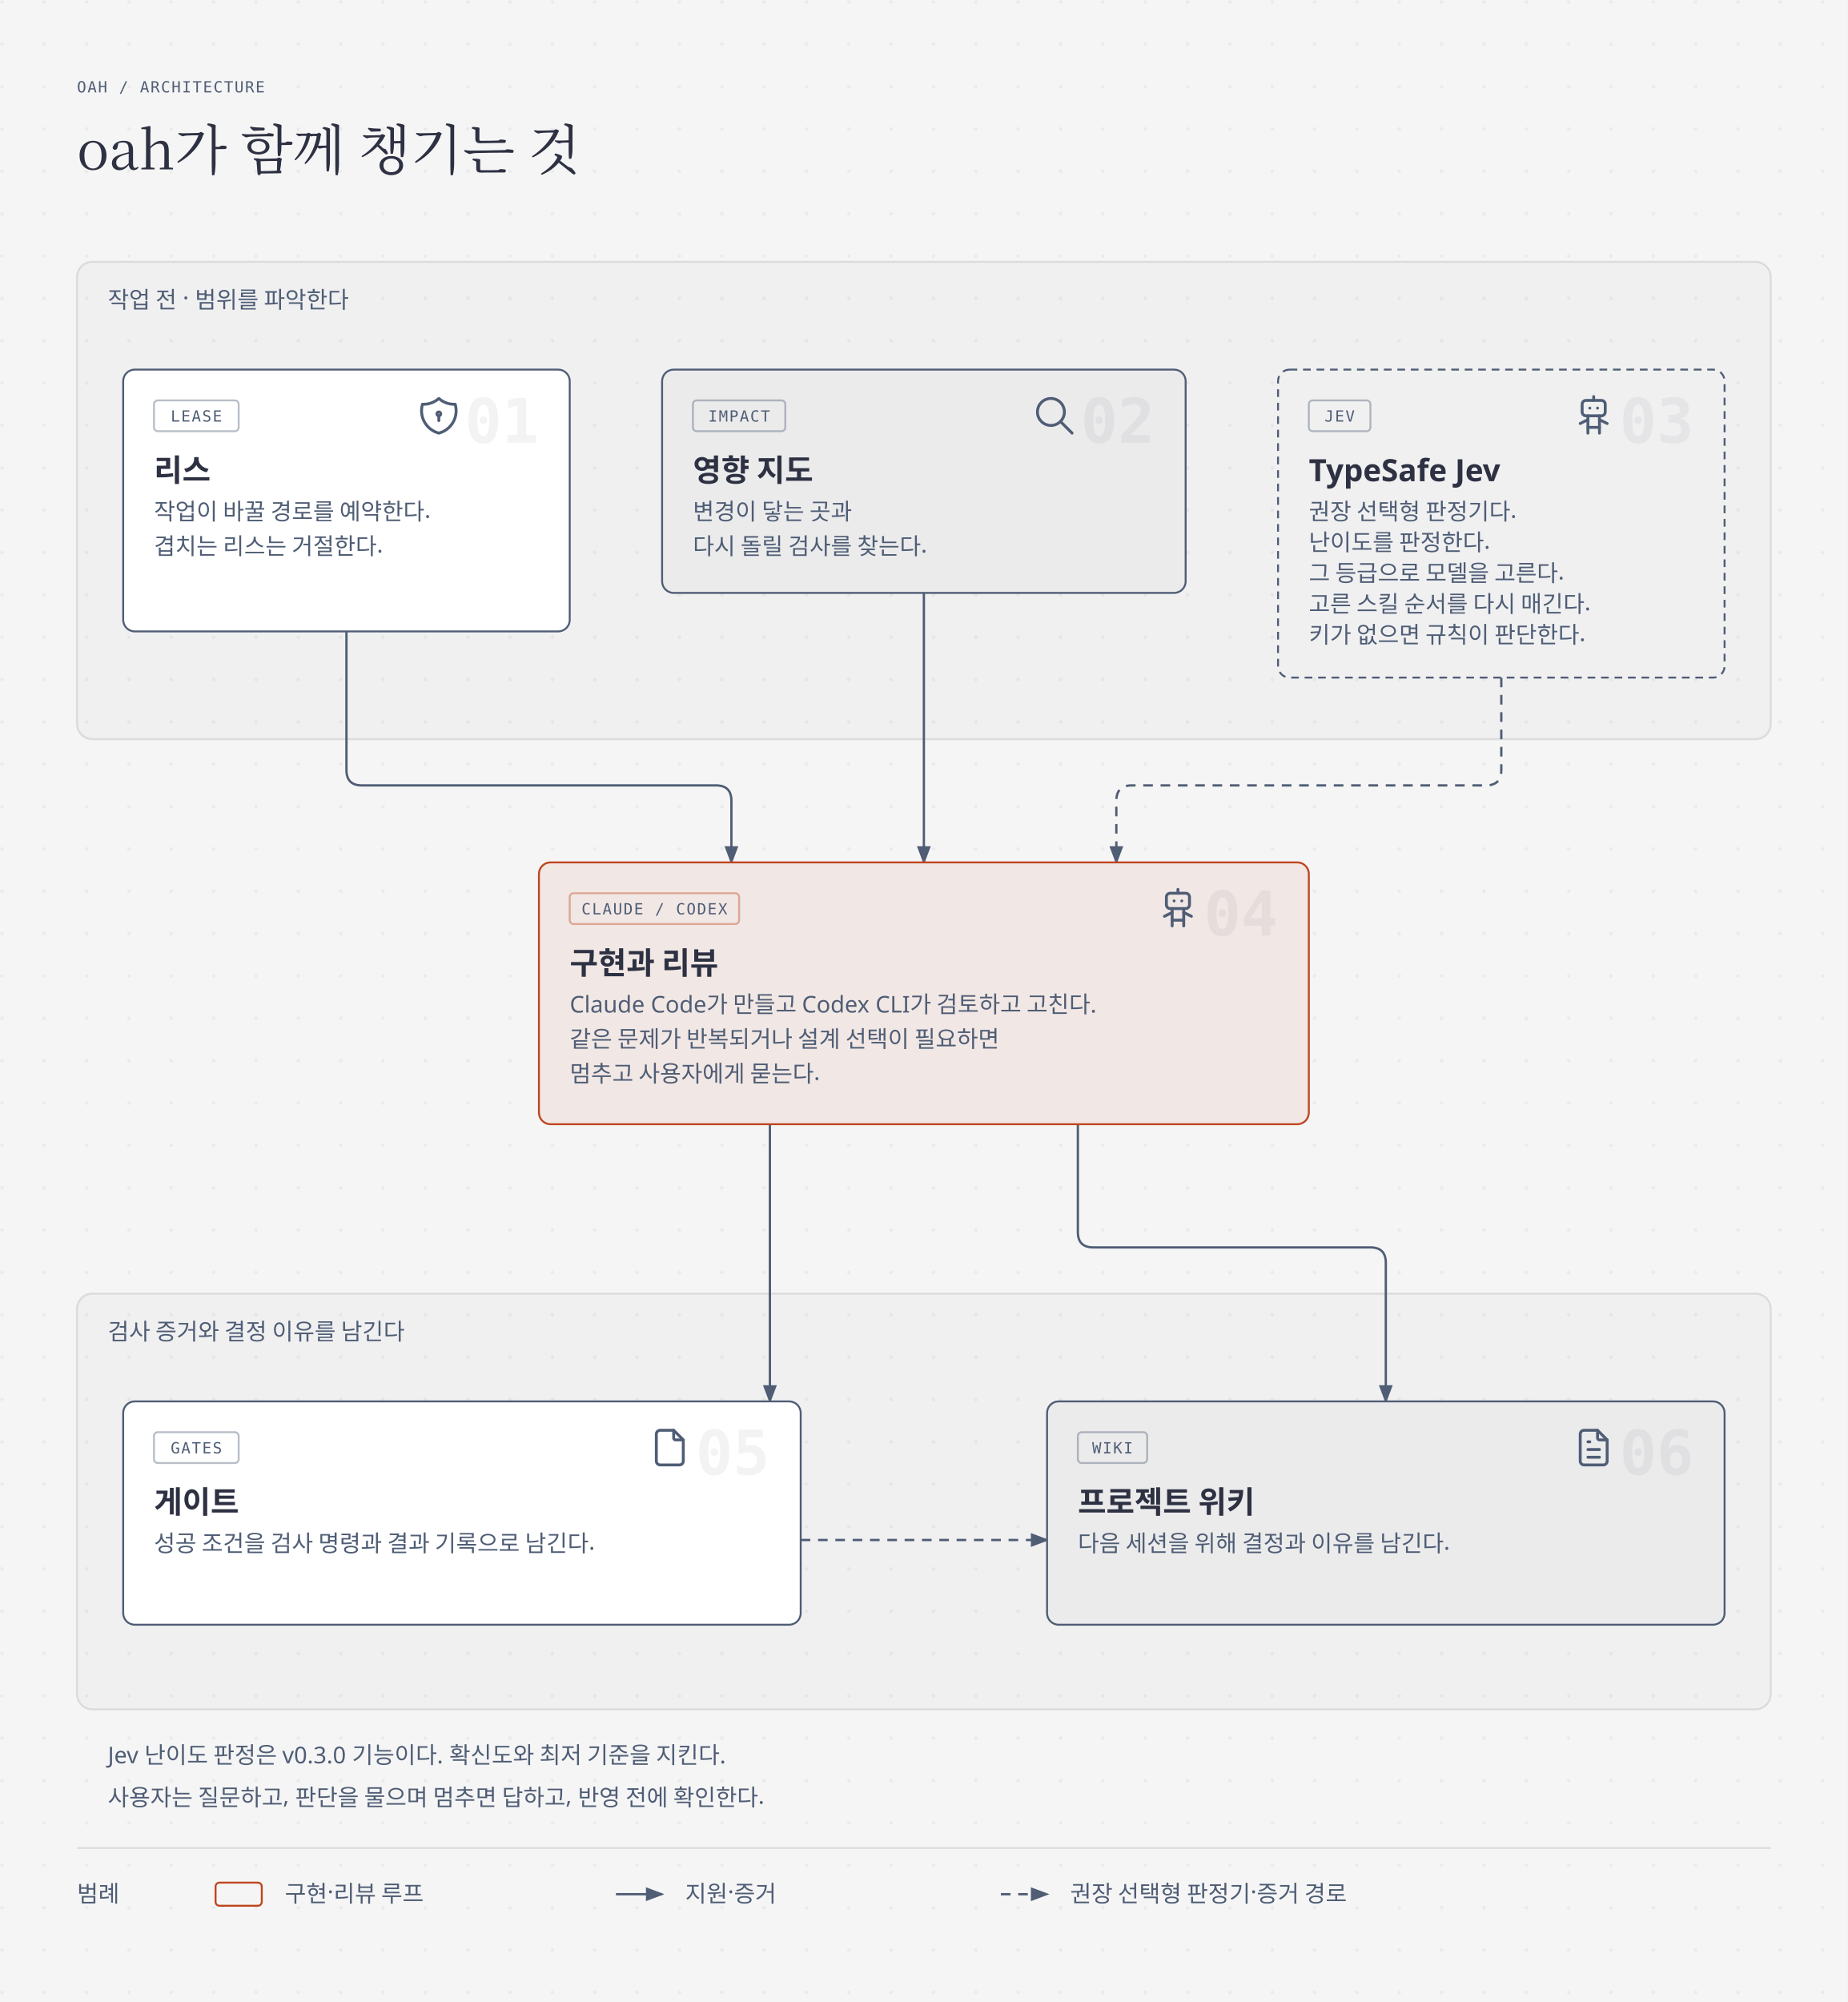
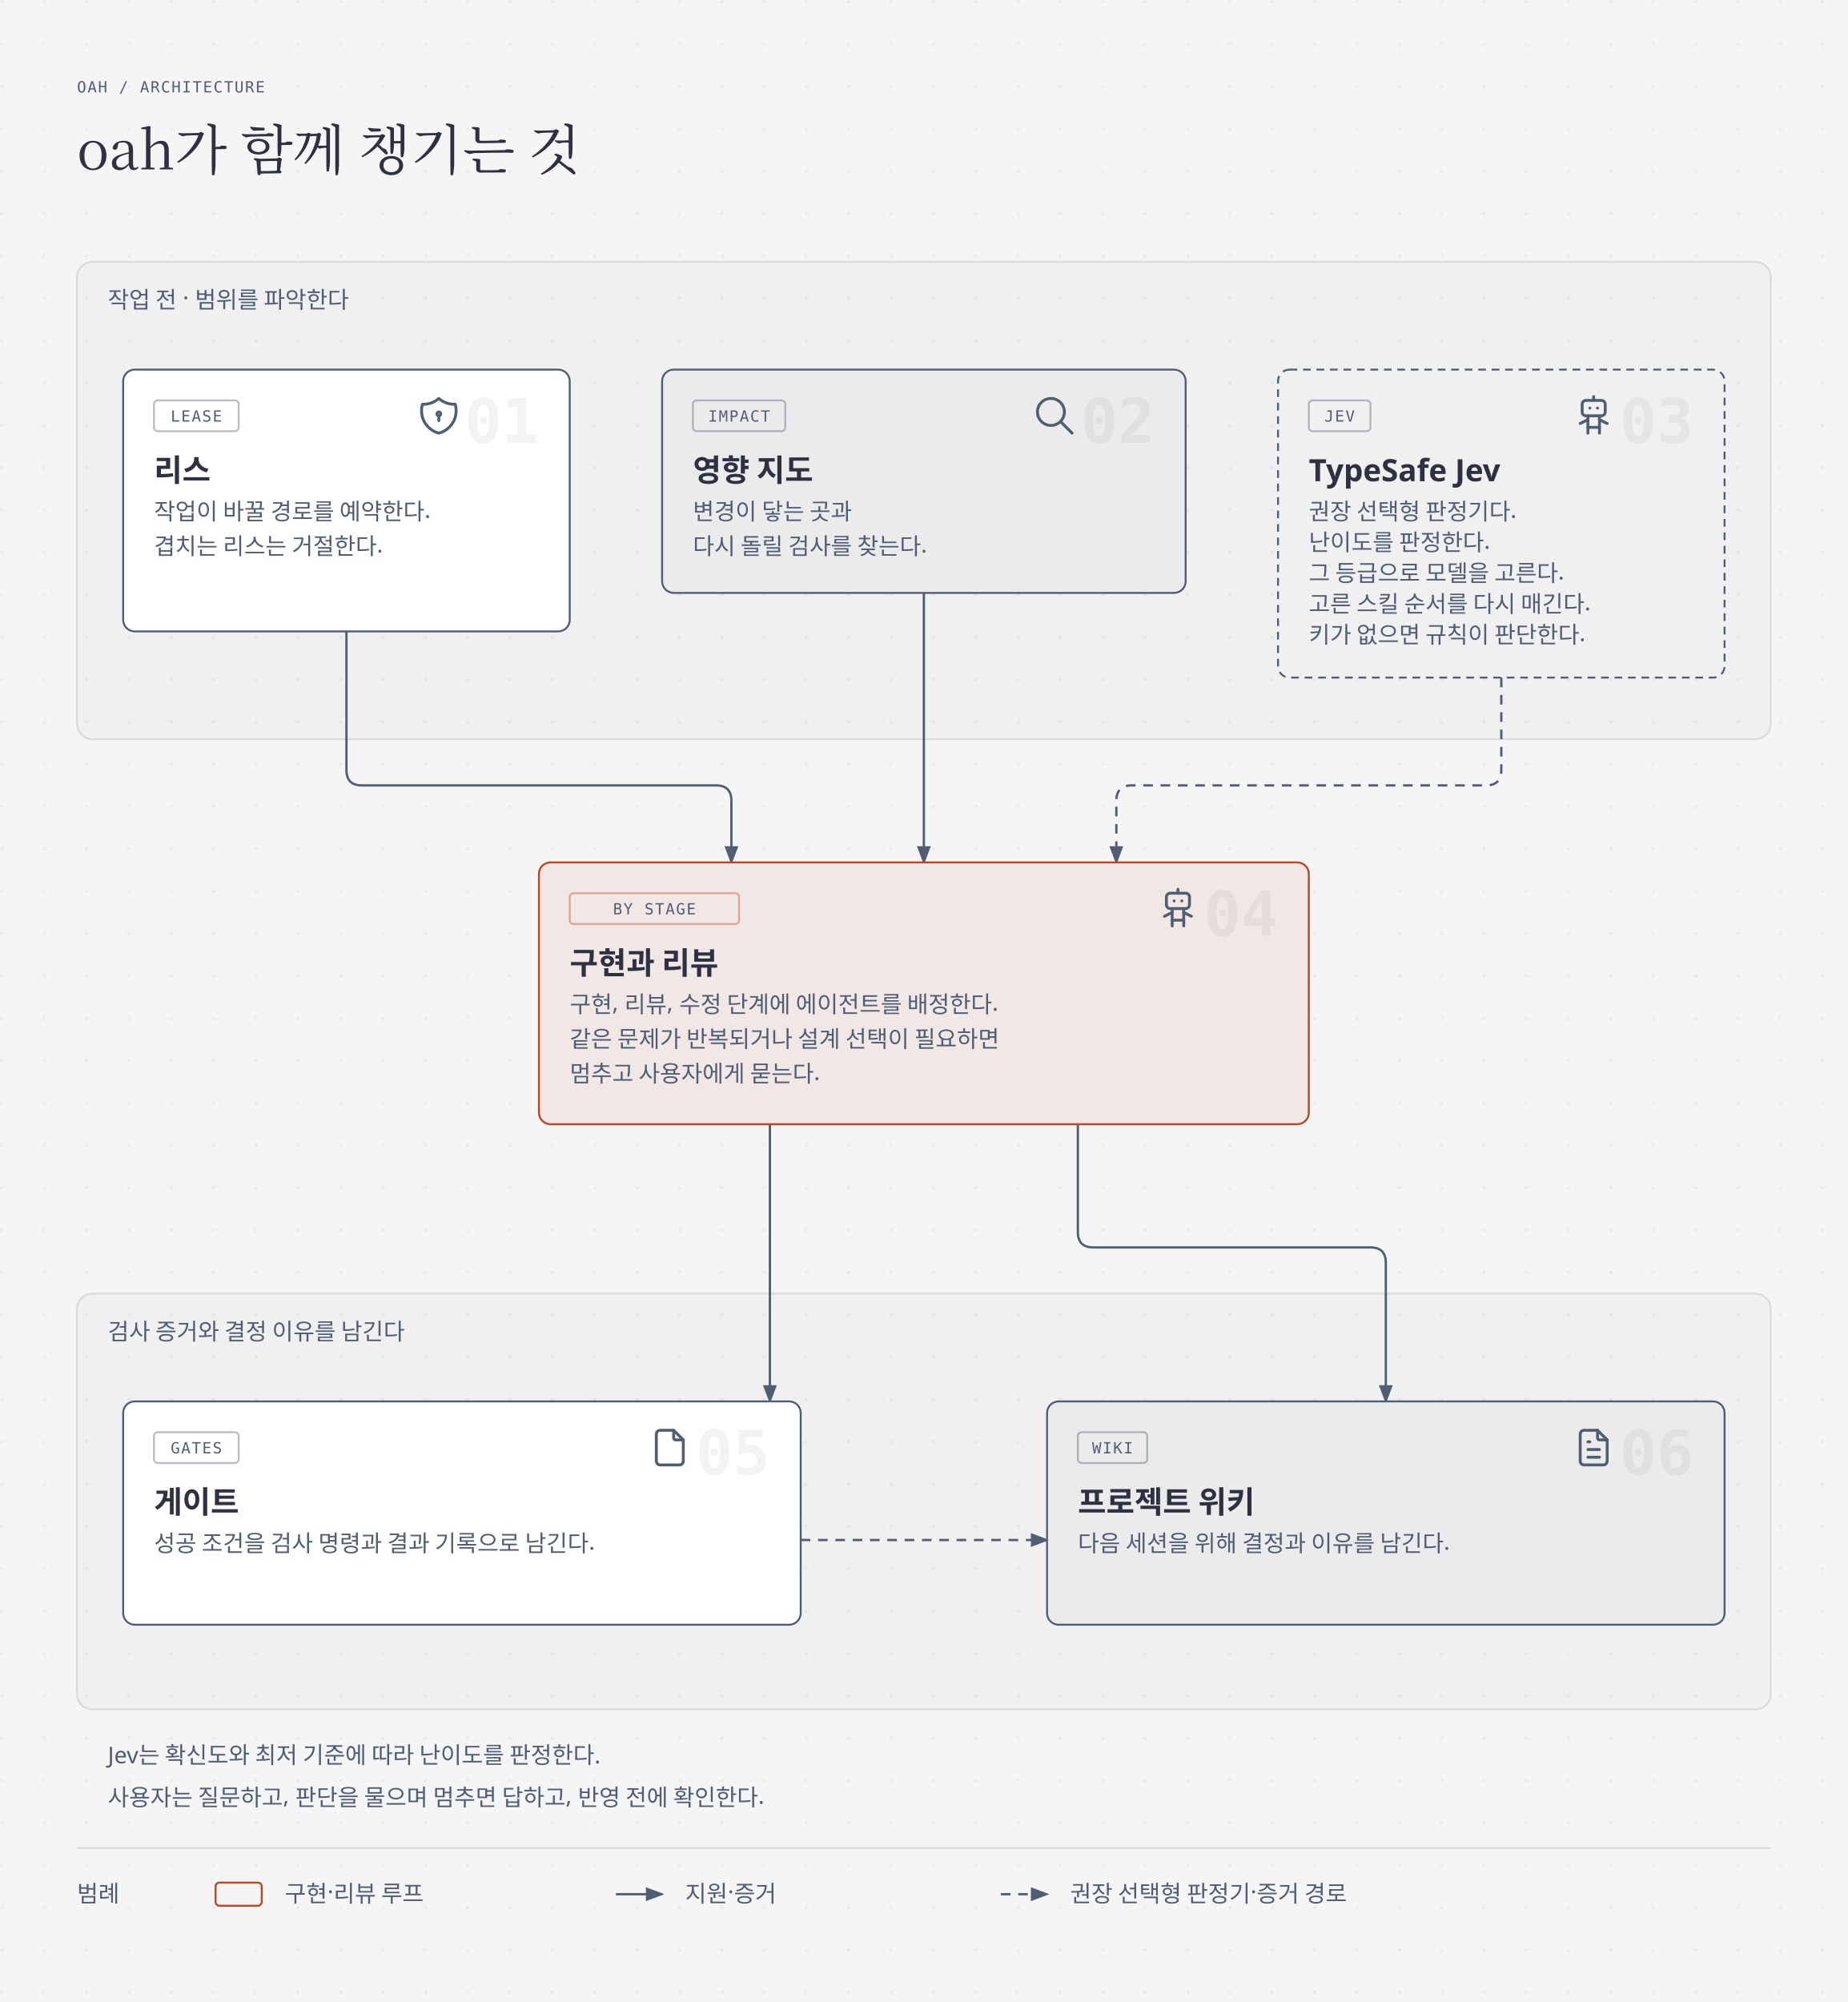
<svg xmlns="http://www.w3.org/2000/svg" viewBox="0 0 960 1040" role="img" aria-labelledby="features-ko-light-title features-ko-light-desc" data-diagram-type="Architecture" data-size="fit" id="features-ko-light-root">
  <defs>
    <style>#features-ko-light-root { font-family: "Geist", "Noto Sans KR", "Apple SD Gothic Neo", "Malgun Gothic", system-ui, sans-serif; color: #2d3142; }
      #features-ko-light-root .diagram-container { width: 100%; overflow-x: auto; }
      #features-ko-light-root text { font-family: "Geist", "Noto Sans KR", "Apple SD Gothic Neo", "Malgun Gothic", system-ui, sans-serif; fill: #2d3142; }
      #features-ko-light-root .title { font-family: "Instrument Serif", "Noto Serif KR", "AppleMyungjo", "Batang", "Noto Serif CJK KR", serif; font-size: 28px; font-weight: 400; }
      #features-ko-light-root .node { font-size: 16px; font-weight: 600; }
      #features-ko-light-root .sub { font-family: "Geist", "Noto Sans KR", "Apple SD Gothic Neo", "Malgun Gothic", system-ui, sans-serif; font-size: 12px; font-weight: 400; fill: #4f5d75; }
      #features-ko-light-root .technical { font-family: "Geist Mono", ui-monospace, "SFMono-Regular", Consolas, monospace; }
      #features-ko-light-root .label { font-size: 12px; font-family: "Geist Mono", ui-monospace, "SFMono-Regular", Consolas, monospace; font-weight: 400; fill: #4f5d75; }
      #features-ko-light-root .prose { font-size: 12px; font-weight: 400; fill: #4f5d75; }
      #features-ko-light-root .zone-label { font-size: 12px; font-family: "Geist", "Noto Sans KR", "Apple SD Gothic Neo", "Malgun Gothic", system-ui, sans-serif; font-weight: 500; fill: #4f5d75; }
      #features-ko-light-root .arrow-label { font-size: 12px; font-family: "Geist", "Noto Sans KR", "Apple SD Gothic Neo", "Malgun Gothic", system-ui, sans-serif; font-weight: 500; fill: #4f5d75; }
      #features-ko-light-root .tag { font-family: "Geist Mono", ui-monospace, "SFMono-Regular", Consolas, monospace; font-size: 8px; font-weight: 500; letter-spacing: .08em; fill: #4f5d75; }
      #features-ko-light-root .ghost { font-family: "Geist Mono", ui-monospace, "SFMono-Regular", Consolas, monospace; font-size: 32px; font-weight: 600; fill: #2d3142; opacity: .06; }
      @media print {
#features-ko-light-root .diagram-container { overflow-x: visible; }
}</style>
    <pattern id="features-ko-light-dots" width="22" height="22" patternUnits="userSpaceOnUse">
      <circle cx="1" cy="1" r="0.9" fill="#2d3142" fill-opacity=".10" />
    </pattern>
    <marker id="features-ko-light-arrow" markerWidth="8" markerHeight="6" refX="7" refY="3" orient="auto">
      <polygon points="0 0, 8 3, 0 6" fill="#4f5d75" />
    </marker>
    <marker id="features-ko-light-arrow-accent" markerWidth="8" markerHeight="6" refX="7" refY="3" orient="auto">
      <polygon points="0 0, 8 3, 0 6" fill="#bf4520" />
    </marker>
    <marker id="features-ko-light-arrow-link" markerWidth="8" markerHeight="6" refX="7" refY="3" orient="auto">
      <polygon points="0 0, 8 3, 0 6" fill="#2e5aa8" />
    </marker>
  </defs>
  <rect width="960" height="1040" fill="#f5f5f5" />
  <rect width="960" height="1040" fill="url(#features-ko-light-dots)" opacity=".55" />
  <text x="40" y="48" class="tag" text-anchor="start">OAH / ARCHITECTURE</text>
  <text x="40" y="88" class="title" text-anchor="start">oah가 함께 챙기는 것</text>
  <rect x="40" y="136" width="880" height="248" rx="8" fill="#2d3142" stroke="#2d3142" stroke-width="1" fill-opacity=".02" stroke-opacity=".12" />
  <text x="56" y="160" class="zone-label" text-anchor="start">작업 전 · 범위를 파악한다</text>
  <rect x="40" y="672" width="880" height="216" rx="8" fill="#2d3142" stroke="#2d3142" stroke-width="1" fill-opacity=".02" stroke-opacity=".12" />
  <text x="56" y="696" class="zone-label" text-anchor="start">검사 증거와 결정 이유를 남긴다</text>
  <path d="M 180,328 L 180,400 Q 180,408 188,408 L 372,408 Q 380,408 380,416 L 380,448" data-edge-id="f1" data-from="lease" data-to="loop" data-label="" fill="none" stroke="#4f5d75" stroke-width="1.2" marker-end="url(#features-ko-light-arrow)" />
  <path d="M 480,308 L 480,448" data-edge-id="f2" data-from="impact" data-to="loop" data-label="" fill="none" stroke="#4f5d75" stroke-width="1.2" marker-end="url(#features-ko-light-arrow)" />
  <path d="M 780,352 L 780,400 Q 780,408 772,408 L 588,408 Q 580,408 580,416 L 580,448" data-edge-id="f3" data-from="jev" data-to="loop" data-label="" fill="none" stroke="#4f5d75" stroke-width="1.2" stroke-dasharray="5,4" marker-end="url(#features-ko-light-arrow)" />
  <path d="M 400,584 L 400,728" data-edge-id="f4" data-from="loop" data-to="gates" data-label="" fill="none" stroke="#4f5d75" stroke-width="1.2" marker-end="url(#features-ko-light-arrow)" />
  <path d="M 560,584 L 560,640 Q 560,648 568,648 L 712,648 Q 720,648 720,656 L 720,728" data-edge-id="f5" data-from="loop" data-to="wiki" data-label="" fill="none" stroke="#4f5d75" stroke-width="1.2" marker-end="url(#features-ko-light-arrow)" />
  <path d="M 416,800 L 544,800" data-edge-id="f6" data-from="gates" data-to="wiki" data-label="" fill="none" stroke="#4f5d75" stroke-width="1.2" marker-end="url(#features-ko-light-arrow)" stroke-dasharray="5,4" />
  <g data-node-id="lease" data-source-label="리스 작업이 바꿀 경로를 예약한다. 겹치는 리스는 거절한다.">
    <rect x="64" y="192" width="232" height="136" rx="6" fill="#f5f5f5" />
    <rect x="64" y="192" width="232" height="136" rx="6" fill="#ffffff" stroke="#4f5d75" stroke-width="1" />
    <g aria-hidden="true">
      <rect x="80" y="208" width="44" height="16" rx="2" fill="none" stroke="#4f5d75" stroke-width="1" stroke-opacity=".4" />
      <text x="102" y="219" class="tag" text-anchor="middle">LEASE</text>
      <text x="280" y="230" class="ghost" text-anchor="end">01</text>
      <g transform="translate(216,204)" color="#4f5d75">
        <g fill="none" stroke="currentColor" stroke-width="1.5" stroke-linecap="round" stroke-linejoin="round">
          <path d="M12 3a12 12 0 0 0 8.5 3a12 12 0 0 1 -8.5 15a12 12 0 0 1 -8.5 -15a12 12 0 0 0 8.5 -3" />
          <path d="M11 11a1 1 0 1 0 2 0a1 1 0 1 0 -2 0" />
          <path d="M12 12l0 2.5" />
        </g>
      </g>
    </g>
    <text x="80" y="250" class="node" text-anchor="start">리스</text>
    <text x="80" y="270" class="sub" text-anchor="start">작업이 바꿀 경로를 예약한다.</text>
    <text x="80" y="288" class="sub" text-anchor="start">겹치는 리스는 거절한다.</text>
  </g>
  <g data-node-id="impact" data-source-label="영향 지도 변경이 닿는 곳과 다시 돌릴 검사를 찾는다.">
    <rect x="344" y="192" width="272" height="116" rx="6" fill="#f5f5f5" />
    <rect x="344" y="192" width="272" height="116" rx="6" fill="#2d3142" stroke="#4f5d75" stroke-width="1" fill-opacity=".05" />
    <g aria-hidden="true">
      <rect x="360" y="208" width="48" height="16" rx="2" fill="none" stroke="#4f5d75" stroke-width="1" stroke-opacity=".4" />
      <text x="384" y="219" class="tag" text-anchor="middle">IMPACT</text>
      <text x="600" y="230" class="ghost" text-anchor="end">02</text>
      <g transform="translate(536,204)" color="#4f5d75">
        <g fill="none" stroke="currentColor" stroke-width="1.5" stroke-linecap="round" stroke-linejoin="round">
          <path d="M3 10a7 7 0 1 0 14 0a7 7 0 1 0 -14 0" />
          <path d="M21 21l-6 -6" />
        </g>
      </g>
    </g>
    <text x="360" y="250" class="node" text-anchor="start">영향 지도</text>
    <text x="360" y="270" class="sub" text-anchor="start">변경이 닿는 곳과</text>
    <text x="360" y="288" class="sub" text-anchor="start">다시 돌릴 검사를 찾는다.</text>
  </g>
  <g data-node-id="jev" data-source-label="TypeSafe Jev 권장 선택형 판정기다. 난이도를 판정한다. 그 등급으로 모델을 고른다. 고른 스킬 순서를 다시 매긴다. 키가 없으면 규칙이 판단한다.">
    <rect x="664" y="192" width="232" height="160" rx="6" fill="#f5f5f5" />
    <rect x="664" y="192" width="232" height="160" rx="6" fill="#2d3142" stroke="#4f5d75" stroke-width="1" fill-opacity=".02" stroke-dasharray="4,3" />
    <g aria-hidden="true">
      <rect x="680" y="208" width="32" height="16" rx="2" fill="none" stroke="#4f5d75" stroke-width="1" stroke-opacity=".4" />
      <text x="696" y="219" class="tag" text-anchor="middle">JEV</text>
      <text x="880" y="230" class="ghost" text-anchor="end">03</text>
      <g transform="translate(816,204)" color="#4f5d75">
        <g fill="none" stroke="currentColor" stroke-width="1.5" stroke-linecap="round" stroke-linejoin="round">
          <path d="M6 6a2 2 0 0 1 2 -2h8a2 2 0 0 1 2 2v4a2 2 0 0 1 -2 2h-8a2 2 0 0 1 -2 -2l0 -4" />
          <path d="M12 2v2" />
          <path d="M9 12v9" />
          <path d="M15 12v9" />
          <path d="M5 16l4 -2" />
          <path d="M15 14l4 2" />
          <path d="M9 18h6" />
          <path d="M10 8v.01" />
          <path d="M14 8v.01" />
        </g>
      </g>
    </g>
    <text x="680" y="250" class="node" text-anchor="start">TypeSafe Jev</text>
    <text x="680" y="270" class="sub" text-anchor="start">권장 선택형 판정기다.</text>
    <text x="680" y="286" class="sub" text-anchor="start">난이도를 판정한다.</text>
    <text x="680" y="302" class="sub" text-anchor="start">그 등급으로 모델을 고른다.</text>
    <text x="680" y="318" class="sub" text-anchor="start">고른 스킬 순서를 다시 매긴다.</text>
    <text x="680" y="334" class="sub" text-anchor="start">키가 없으면 규칙이 판단한다.</text>
  </g>
-   <g data-node-id="loop" data-source-label="구현과 리뷰 Claude Code가 만들고 Codex CLI가 검토하고 고친다. 같은 문제가 반복되거나 설계 선택이 필요하면 멈추고 사용자에게 묻는다.">
+   <g data-node-id="loop" data-source-label="구현과 리뷰 구현, 리뷰, 수정 단계에 에이전트를 배정한다. 같은 문제가 반복되거나 설계 선택이 필요하면 멈추고 사용자에게 묻는다.">
    <rect x="280" y="448" width="400" height="136" rx="6" fill="#f5f5f5" />
    <rect x="280" y="448" width="400" height="136" rx="6" fill="#bf4520" stroke="#bf4520" stroke-width="1" fill-opacity=".08" />
    <g aria-hidden="true">
      <rect x="296" y="464" width="88" height="16" rx="2" fill="none" stroke="#bf4520" stroke-width="1" stroke-opacity=".4" />
-       <text x="340" y="475" class="tag" text-anchor="middle">CLAUDE / CODEX</text>
+       <text x="340" y="475" class="tag" text-anchor="middle">BY STAGE</text>
      <text x="664" y="486" class="ghost" text-anchor="end">04</text>
      <g transform="translate(600,460)" color="#4f5d75">
        <g fill="none" stroke="currentColor" stroke-width="1.5" stroke-linecap="round" stroke-linejoin="round">
          <path d="M6 6a2 2 0 0 1 2 -2h8a2 2 0 0 1 2 2v4a2 2 0 0 1 -2 2h-8a2 2 0 0 1 -2 -2l0 -4" />
          <path d="M12 2v2" />
          <path d="M9 12v9" />
          <path d="M15 12v9" />
          <path d="M5 16l4 -2" />
          <path d="M15 14l4 2" />
          <path d="M9 18h6" />
          <path d="M10 8v.01" />
          <path d="M14 8v.01" />
        </g>
      </g>
    </g>
    <text x="296" y="506" class="node" text-anchor="start">구현과 리뷰</text>
-     <text x="296" y="526" class="sub" text-anchor="start">Claude Code가 만들고 Codex CLI가 검토하고 고친다.</text>
+     <text x="296" y="526" class="sub" text-anchor="start">구현, 리뷰, 수정 단계에 에이전트를 배정한다.</text>
    <text x="296" y="544" class="sub" text-anchor="start">같은 문제가 반복되거나 설계 선택이 필요하면</text>
    <text x="296" y="562" class="sub" text-anchor="start">멈추고 사용자에게 묻는다.</text>
  </g>
  <g data-node-id="gates" data-source-label="게이트 성공 조건을 검사 명령과 결과 기록으로 남긴다.">
    <rect x="64" y="728" width="352" height="116" rx="6" fill="#f5f5f5" />
    <rect x="64" y="728" width="352" height="116" rx="6" fill="#ffffff" stroke="#4f5d75" stroke-width="1" />
    <g aria-hidden="true">
      <rect x="80" y="744" width="44" height="16" rx="2" fill="none" stroke="#4f5d75" stroke-width="1" stroke-opacity=".4" />
      <text x="102" y="755" class="tag" text-anchor="middle">GATES</text>
      <text x="400" y="766" class="ghost" text-anchor="end">05</text>
      <g transform="translate(336,740)" color="#4f5d75">
        <g fill="none" stroke="currentColor" stroke-width="1.5" stroke-linecap="round" stroke-linejoin="round">
          <path d="M14 3v4a1 1 0 0 0 1 1h4" />
          <path d="M17 21h-10a2 2 0 0 1 -2 -2v-14a2 2 0 0 1 2 -2h7l5 5v11a2 2 0 0 1 -2 2" />
        </g>
      </g>
    </g>
    <text x="80" y="786" class="node" text-anchor="start">게이트</text>
    <text x="80" y="806" class="sub" text-anchor="start">성공 조건을 검사 명령과 결과 기록으로 남긴다.</text>
  </g>
  <g data-node-id="wiki" data-source-label="프로젝트 위키 다음 세션을 위해 결정과 이유를 남긴다.">
    <rect x="544" y="728" width="352" height="116" rx="6" fill="#f5f5f5" />
    <rect x="544" y="728" width="352" height="116" rx="6" fill="#2d3142" stroke="#4f5d75" stroke-width="1" fill-opacity=".05" />
    <g aria-hidden="true">
      <rect x="560" y="744" width="36" height="16" rx="2" fill="none" stroke="#4f5d75" stroke-width="1" stroke-opacity=".4" />
      <text x="578" y="755" class="tag" text-anchor="middle">WIKI</text>
      <text x="880" y="766" class="ghost" text-anchor="end">06</text>
      <g transform="translate(816,740)" color="#4f5d75">
        <g fill="none" stroke="currentColor" stroke-width="1.5" stroke-linecap="round" stroke-linejoin="round">
          <path d="M14 3v4a1 1 0 0 0 1 1h4" />
          <path d="M17 21h-10a2 2 0 0 1 -2 -2v-14a2 2 0 0 1 2 -2h7l5 5v11a2 2 0 0 1 -2 2" />
          <path d="M9 9l1 0" />
          <path d="M9 13l6 0" />
          <path d="M9 17l6 0" />
        </g>
      </g>
    </g>
    <text x="560" y="786" class="node" text-anchor="start">프로젝트 위키</text>
    <text x="560" y="806" class="sub" text-anchor="start">다음 세션을 위해 결정과 이유를 남긴다.</text>
  </g>
-   <text x="56" y="916" class="prose" text-anchor="start">Jev 난이도 판정은 v0.3.0 기능이다. 확신도와 최저 기준을 지킨다.</text>
+   <text x="56" y="916" class="prose" text-anchor="start">Jev는 확신도와 최저 기준에 따라 난이도를 판정한다.</text>
  <text x="56" y="938" class="prose" text-anchor="start">사용자는 질문하고, 판단을 물으며 멈추면 답하고, 반영 전에 확인한다.</text>
  <line x1="40" y1="960" x2="920" y2="960" stroke="#2d3142" stroke-opacity=".12" />
  <text x="40" y="988" class="zone-label" text-anchor="start">범례</text>
  <rect x="112" y="978" width="24" height="12" rx="2" fill="none" stroke="#bf4520" stroke-width="1" />
  <text x="148" y="988" class="prose" text-anchor="start">구현·리뷰 루프</text>
  <path d="M 320,984 h 24" fill="none" stroke="#4f5d75" stroke-width="1.2" marker-end="url(#features-ko-light-arrow)" />
  <text x="356" y="988" class="prose" text-anchor="start">지원·증거</text>
  <path d="M 520,984 h 24" fill="none" stroke="#4f5d75" stroke-width="1.2" stroke-dasharray="5,4" marker-end="url(#features-ko-light-arrow)" />
  <text x="556" y="988" class="prose" text-anchor="start">권장 선택형 판정기·증거 경로</text>
</svg>
